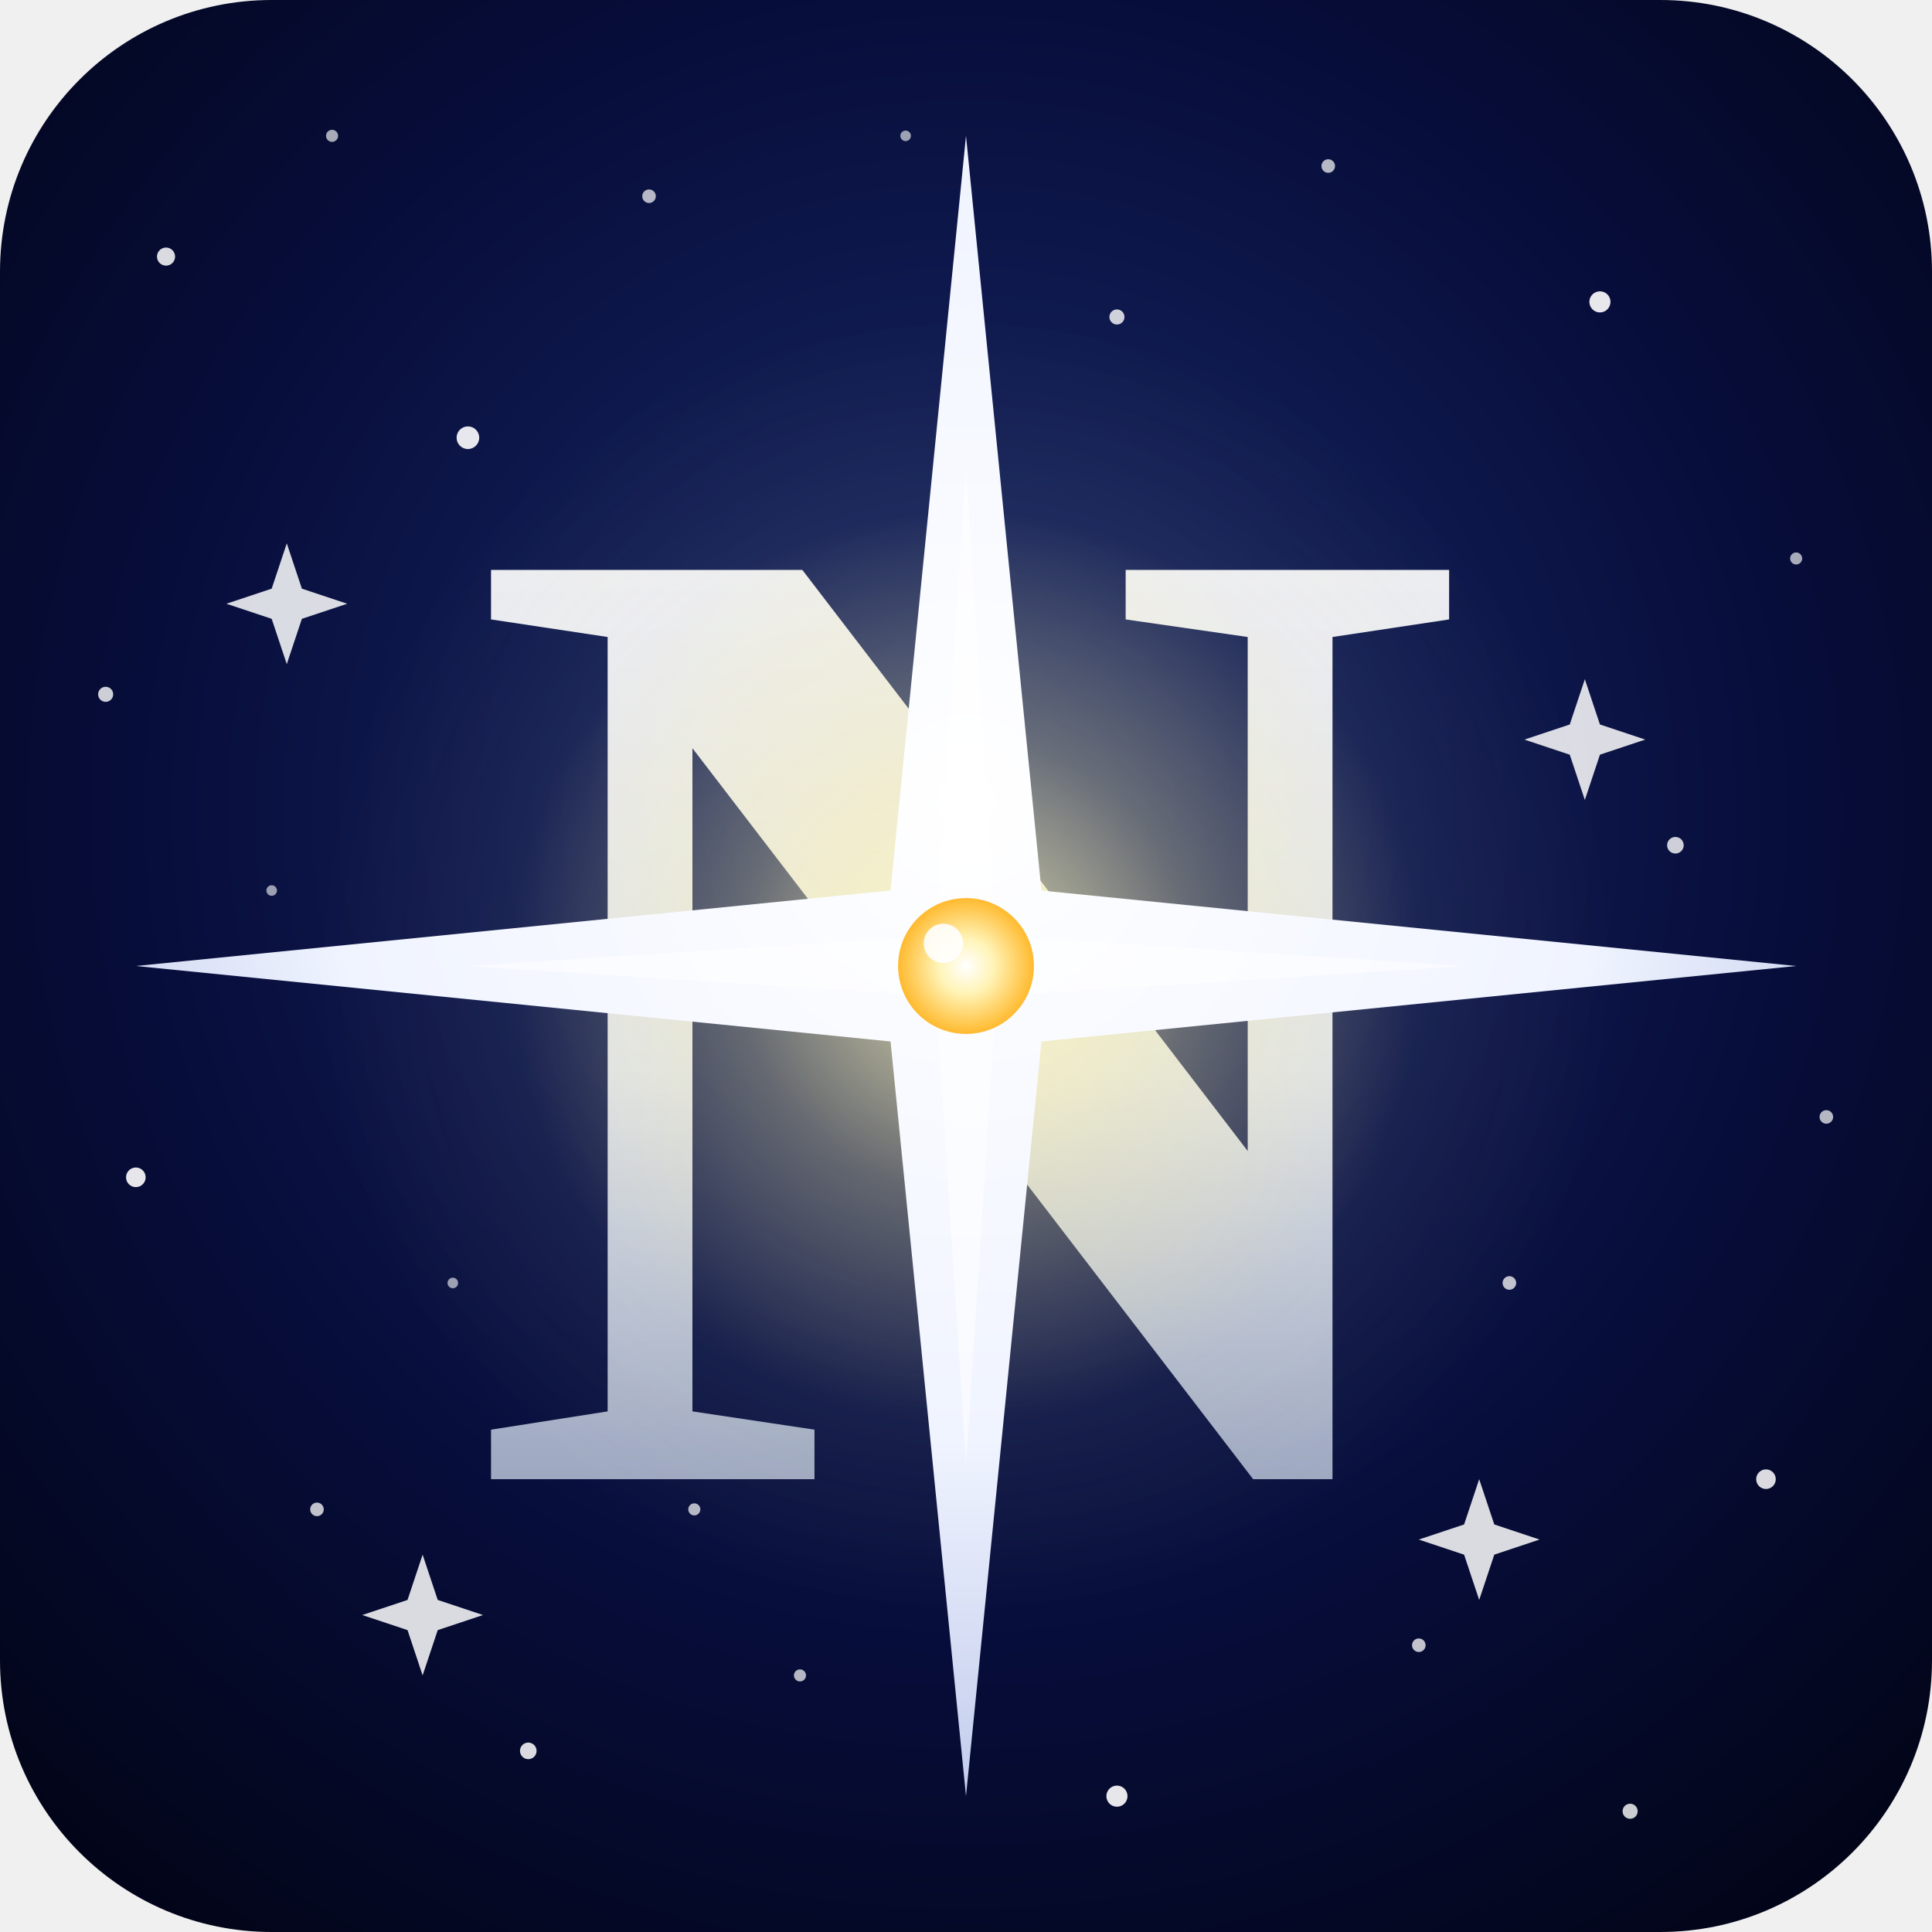
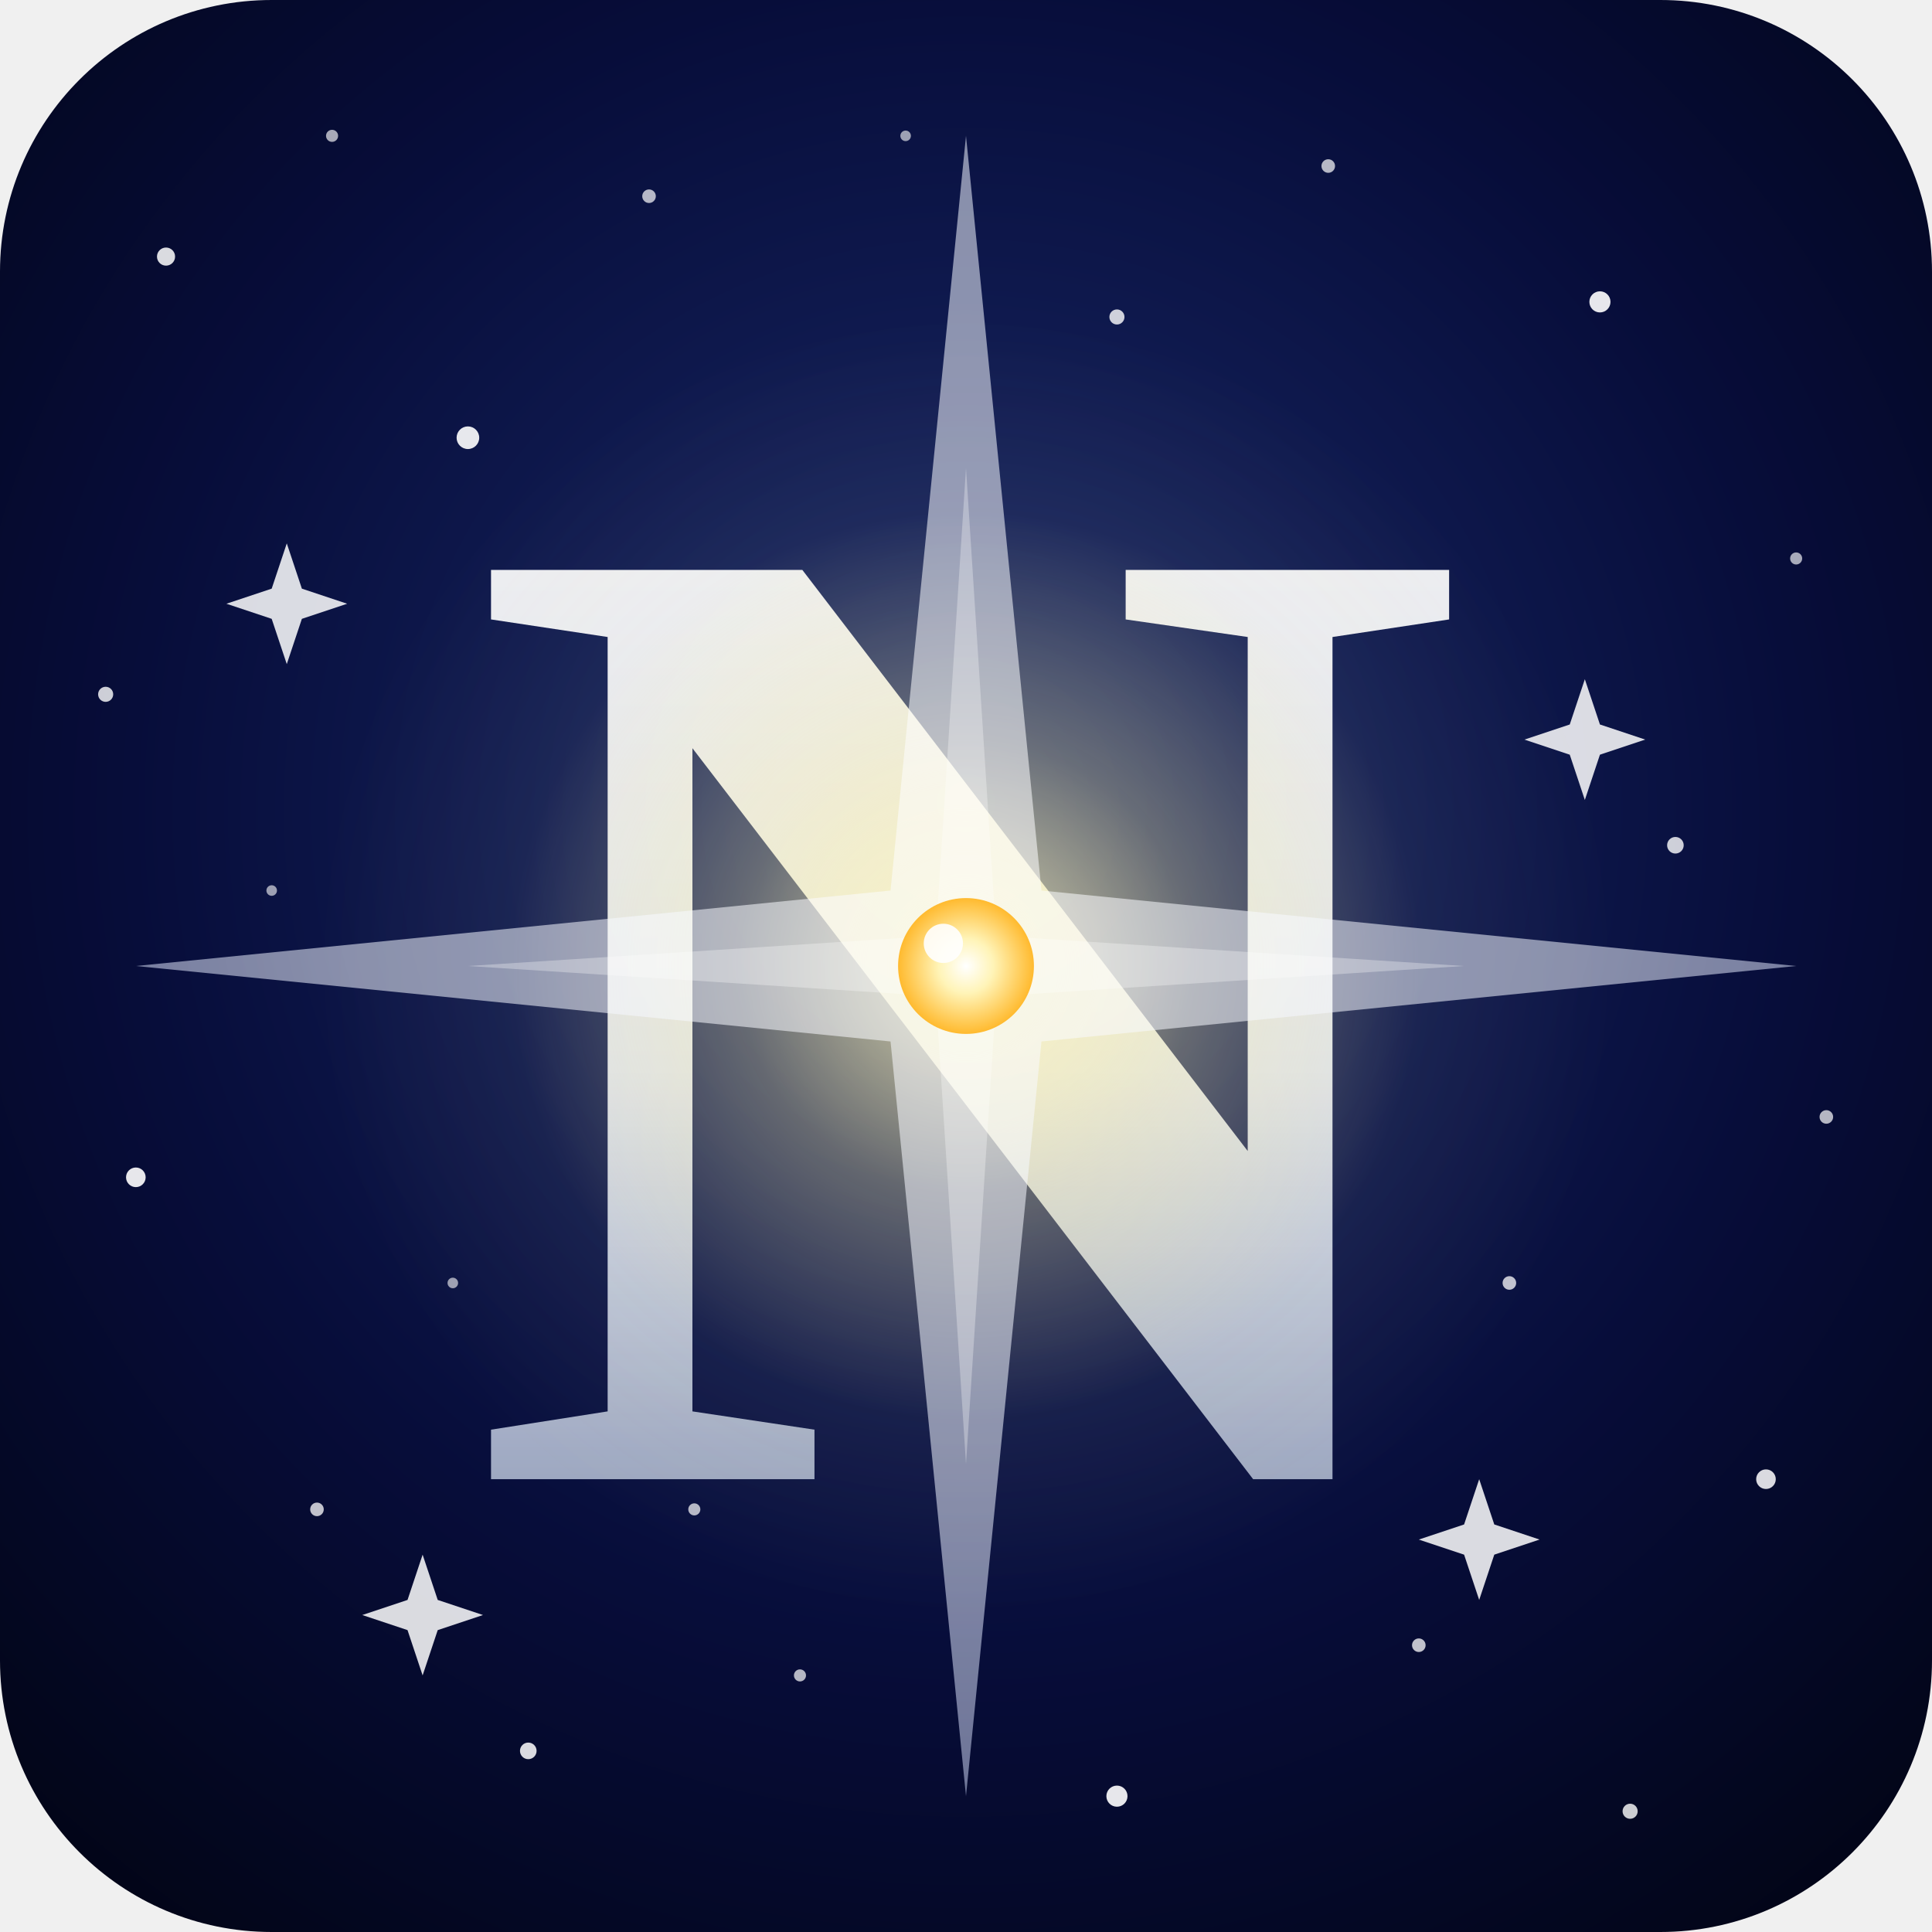
<svg xmlns="http://www.w3.org/2000/svg" viewBox="0 0 256 256" width="256" height="256">
  <defs>
    <radialGradient id="sky" cx="50%" cy="42%" r="78%">
      <stop offset="0%" stop-color="#1a2b6b" />
      <stop offset="55%" stop-color="#070d3a" />
      <stop offset="100%" stop-color="#01030f" />
    </radialGradient>
    <linearGradient id="nfill" x1="0" y1="0" x2="0" y2="1">
      <stop offset="0%" stop-color="#ffffff" />
      <stop offset="55%" stop-color="#eef2fb" />
      <stop offset="100%" stop-color="#aab5cc" />
    </linearGradient>
    <radialGradient id="halo" cx="50%" cy="50%" r="50%">
      <stop offset="0%" stop-color="#fff7c2" stop-opacity="0.85" />
      <stop offset="35%" stop-color="#fff2a0" stop-opacity="0.35" />
      <stop offset="70%" stop-color="#fff2a0" stop-opacity="0.05" />
      <stop offset="100%" stop-color="#fff2a0" stop-opacity="0" />
    </radialGradient>
    <radialGradient id="starGrad" cx="50%" cy="40%" r="65%">
      <stop offset="0%" stop-color="#ffffff" />
      <stop offset="60%" stop-color="#f0f4ff" />
      <stop offset="100%" stop-color="#b9c4e8" />
    </radialGradient>
    <radialGradient id="core" cx="50%" cy="50%" r="50%">
      <stop offset="0%" stop-color="#ffffff" />
      <stop offset="40%" stop-color="#fff4b8" />
      <stop offset="100%" stop-color="#ffba2f" />
    </radialGradient>
    <clipPath id="card">
      <rect x="0" y="0" width="256" height="256" rx="36" ry="36" />
    </clipPath>
  </defs>
  <g clip-path="url(#card)">
    <rect width="256" height="256" fill="url(#sky)" />
    <g fill="#ffffff">
      <circle cx="22" cy="34" r="1.2" opacity="0.85" />
      <circle cx="44" cy="18" r="0.8" opacity="0.65" />
      <circle cx="62" cy="58" r="1.5" opacity="0.9" />
      <circle cx="86" cy="26" r="0.9" opacity="0.7" />
      <circle cx="14" cy="92" r="1.0" opacity="0.8" />
      <circle cx="36" cy="118" r="0.7" opacity="0.6" />
      <circle cx="18" cy="156" r="1.3" opacity="0.9" />
      <circle cx="42" cy="200" r="0.9" opacity="0.75" />
      <circle cx="70" cy="232" r="1.1" opacity="0.85" />
      <circle cx="106" cy="222" r="0.8" opacity="0.7" />
      <circle cx="148" cy="238" r="1.4" opacity="0.9" />
      <circle cx="188" cy="218" r="0.9" opacity="0.75" />
      <circle cx="216" cy="240" r="1.0" opacity="0.8" />
      <circle cx="234" cy="196" r="1.3" opacity="0.85" />
      <circle cx="242" cy="148" r="0.9" opacity="0.7" />
      <circle cx="222" cy="112" r="1.1" opacity="0.8" />
      <circle cx="238" cy="74" r="0.8" opacity="0.65" />
      <circle cx="212" cy="40" r="1.4" opacity="0.9" />
      <circle cx="176" cy="22" r="0.9" opacity="0.7" />
      <circle cx="148" cy="42" r="1.0" opacity="0.8" />
      <circle cx="120" cy="18" r="0.7" opacity="0.6" />
      <circle cx="92" cy="200" r="0.8" opacity="0.7" />
      <circle cx="200" cy="170" r="0.9" opacity="0.75" />
      <circle cx="60" cy="170" r="0.7" opacity="0.6" />
    </g>
    <g fill="#ffffff" opacity="0.85">
      <polygon points="38,72  40,78  46,80  40,82  38,88  36,82  30,80  36,78" />
      <polygon points="210,90 212,96 218,98 212,100 210,106 208,100 202,98 208,96" />
      <polygon points="56,206 58,212 64,214 58,216 56,222 54,216 48,214 54,212" />
      <polygon points="196,196 198,202 204,204 198,206 196,212 194,206 188,204 194,202" />
    </g>
    <text x="128" y="196" text-anchor="middle" font-family="Georgia, 'Times New Roman', 'DejaVu Serif', 'Liberation Serif', serif" font-size="184" font-weight="bold" fill="url(#nfill)" opacity="0.92">N</text>
    <circle cx="128" cy="128" r="86" fill="url(#halo)" />
-     <polygon points="128,18 138,118 238,128 138,138 128,238 118,138 18,128 118,118" fill="url(#starGrad)" />
-     <polygon points="128,62 132,124 194,128 132,132 128,194 124,132 62,128 124,124" fill="#ffffff" opacity="0.55" />
+     <polygon points="128,18 138,118 238,128 138,138 128,238 118,138 18,128 118,118" fill="url(#starGrad)" opacity="0.55" />
+     <polygon points="128,62 132,124 194,128 132,132 128,194 124,132 62,128 124,124" fill="#ffffff" opacity="0.30" />
    <circle cx="128" cy="128" r="9" fill="url(#core)" />
    <circle cx="125" cy="125" r="2.6" fill="#ffffff" opacity="0.9" />
  </g>
</svg>
